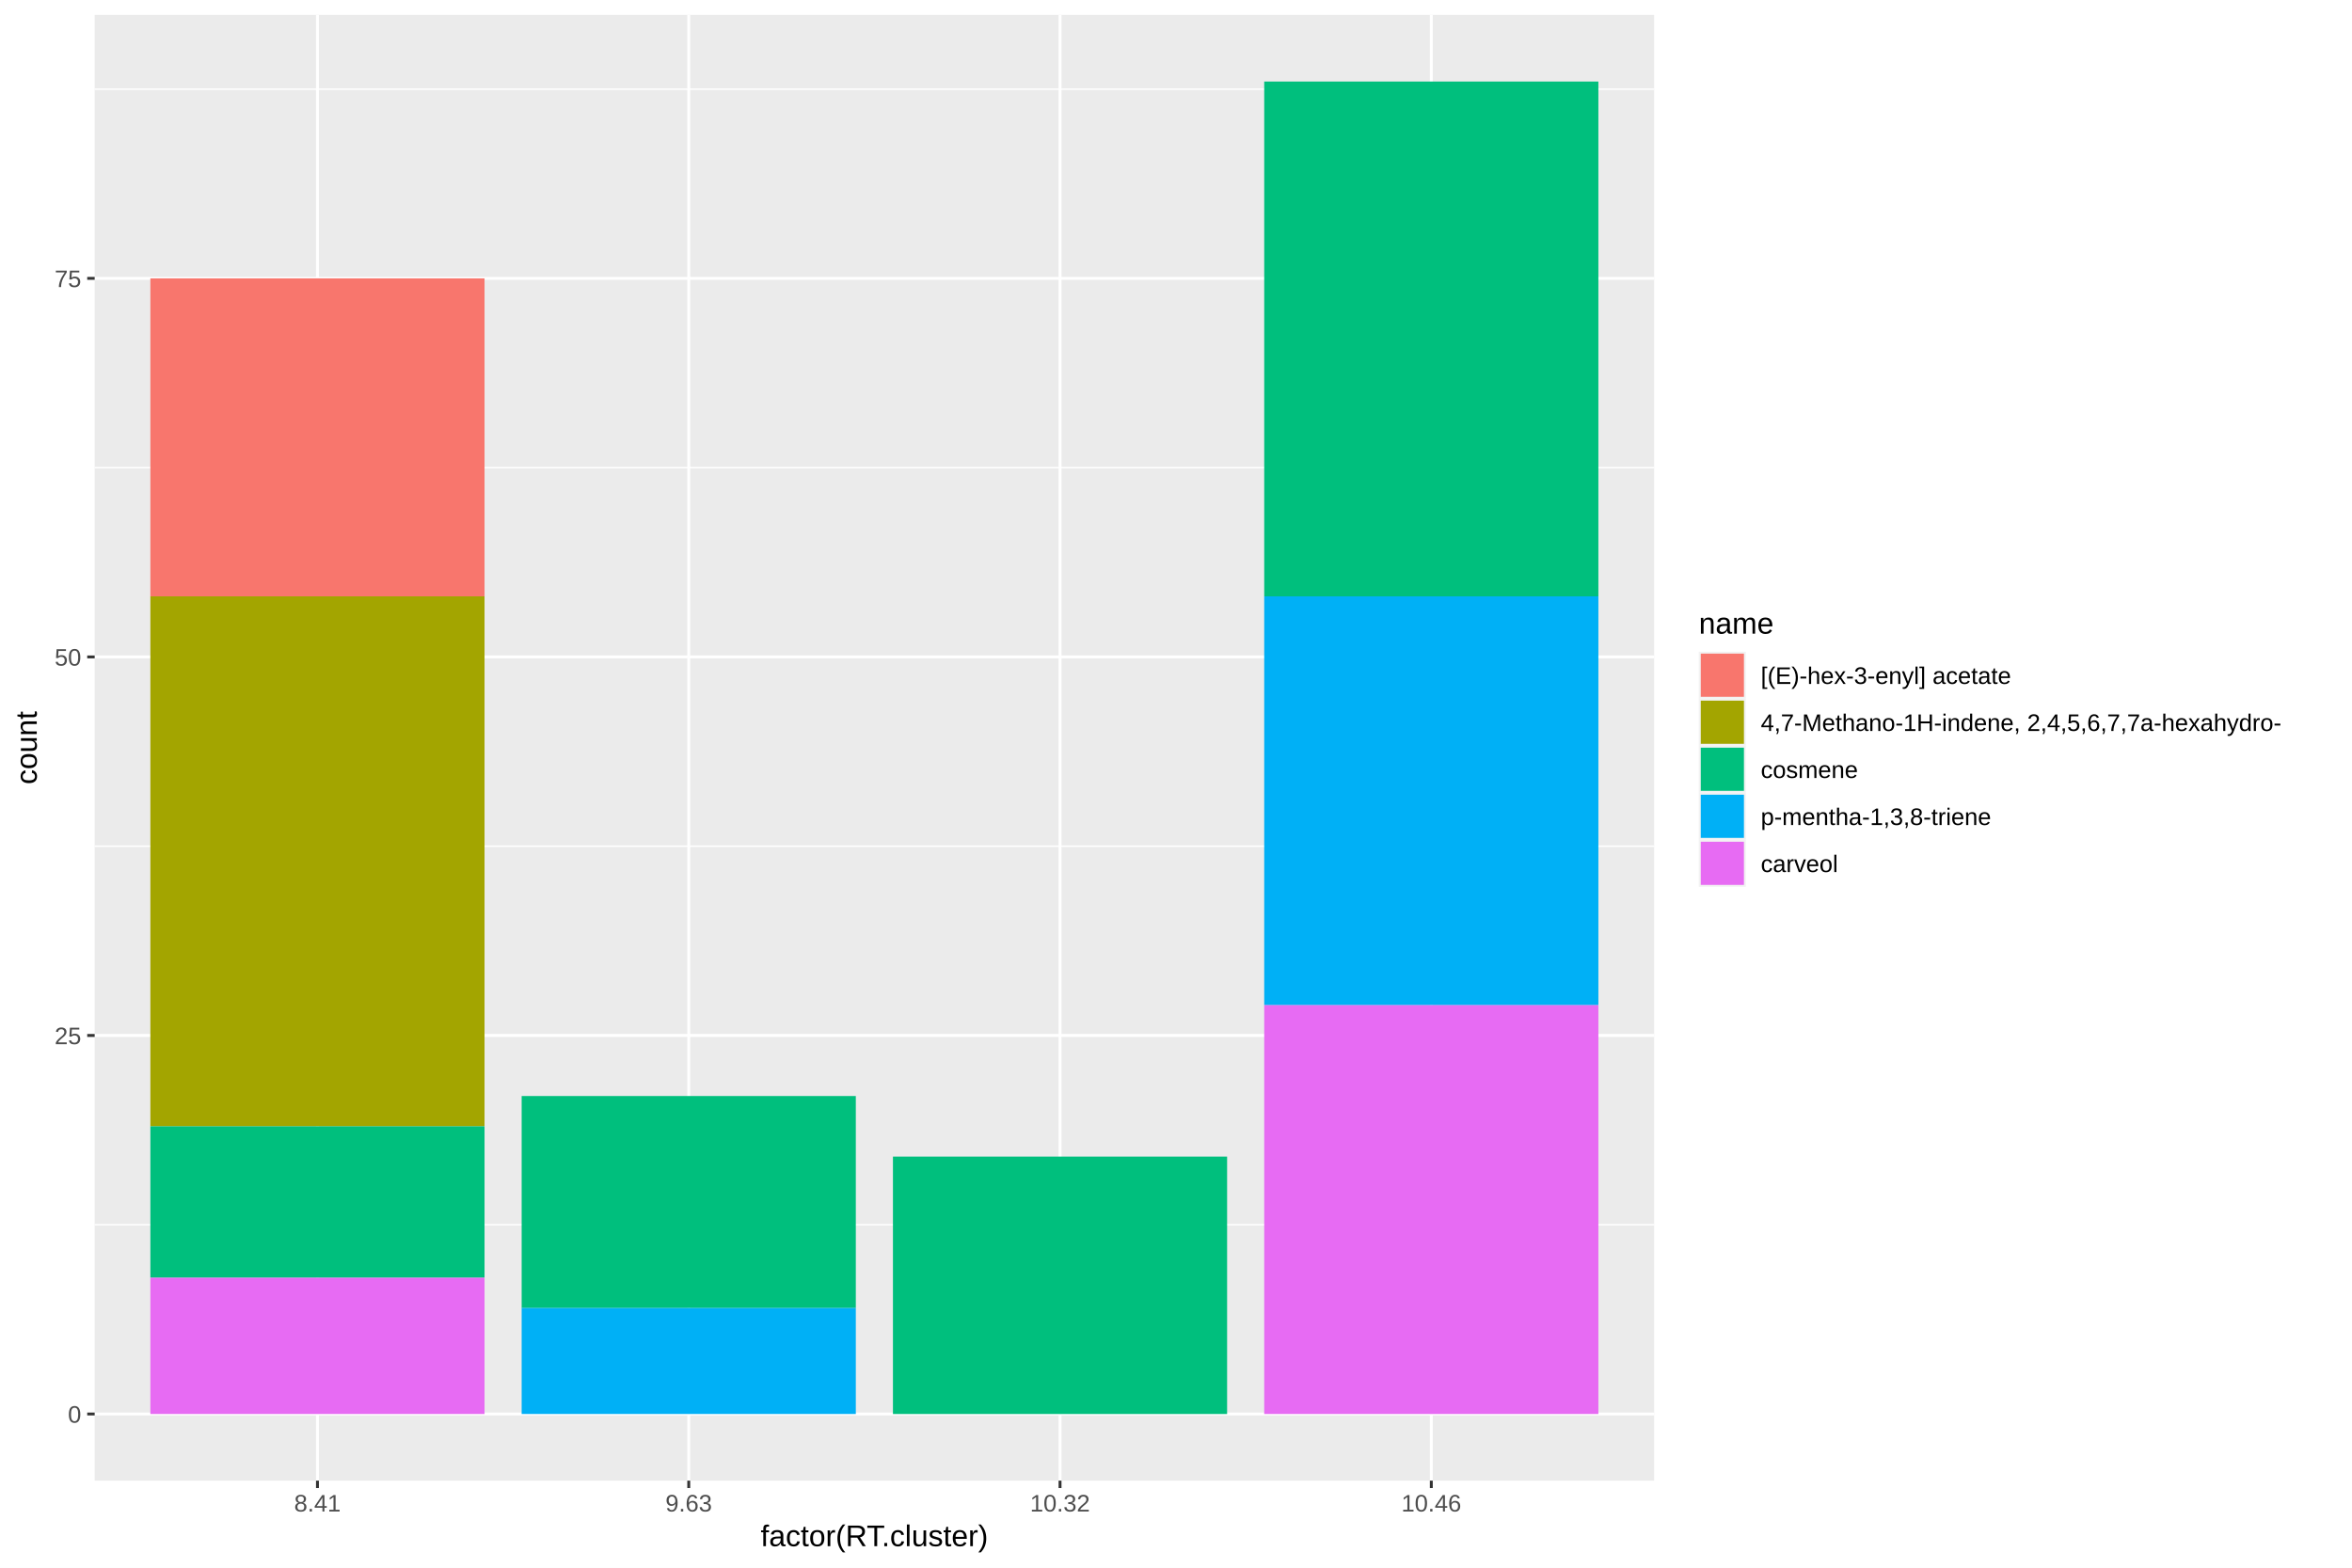
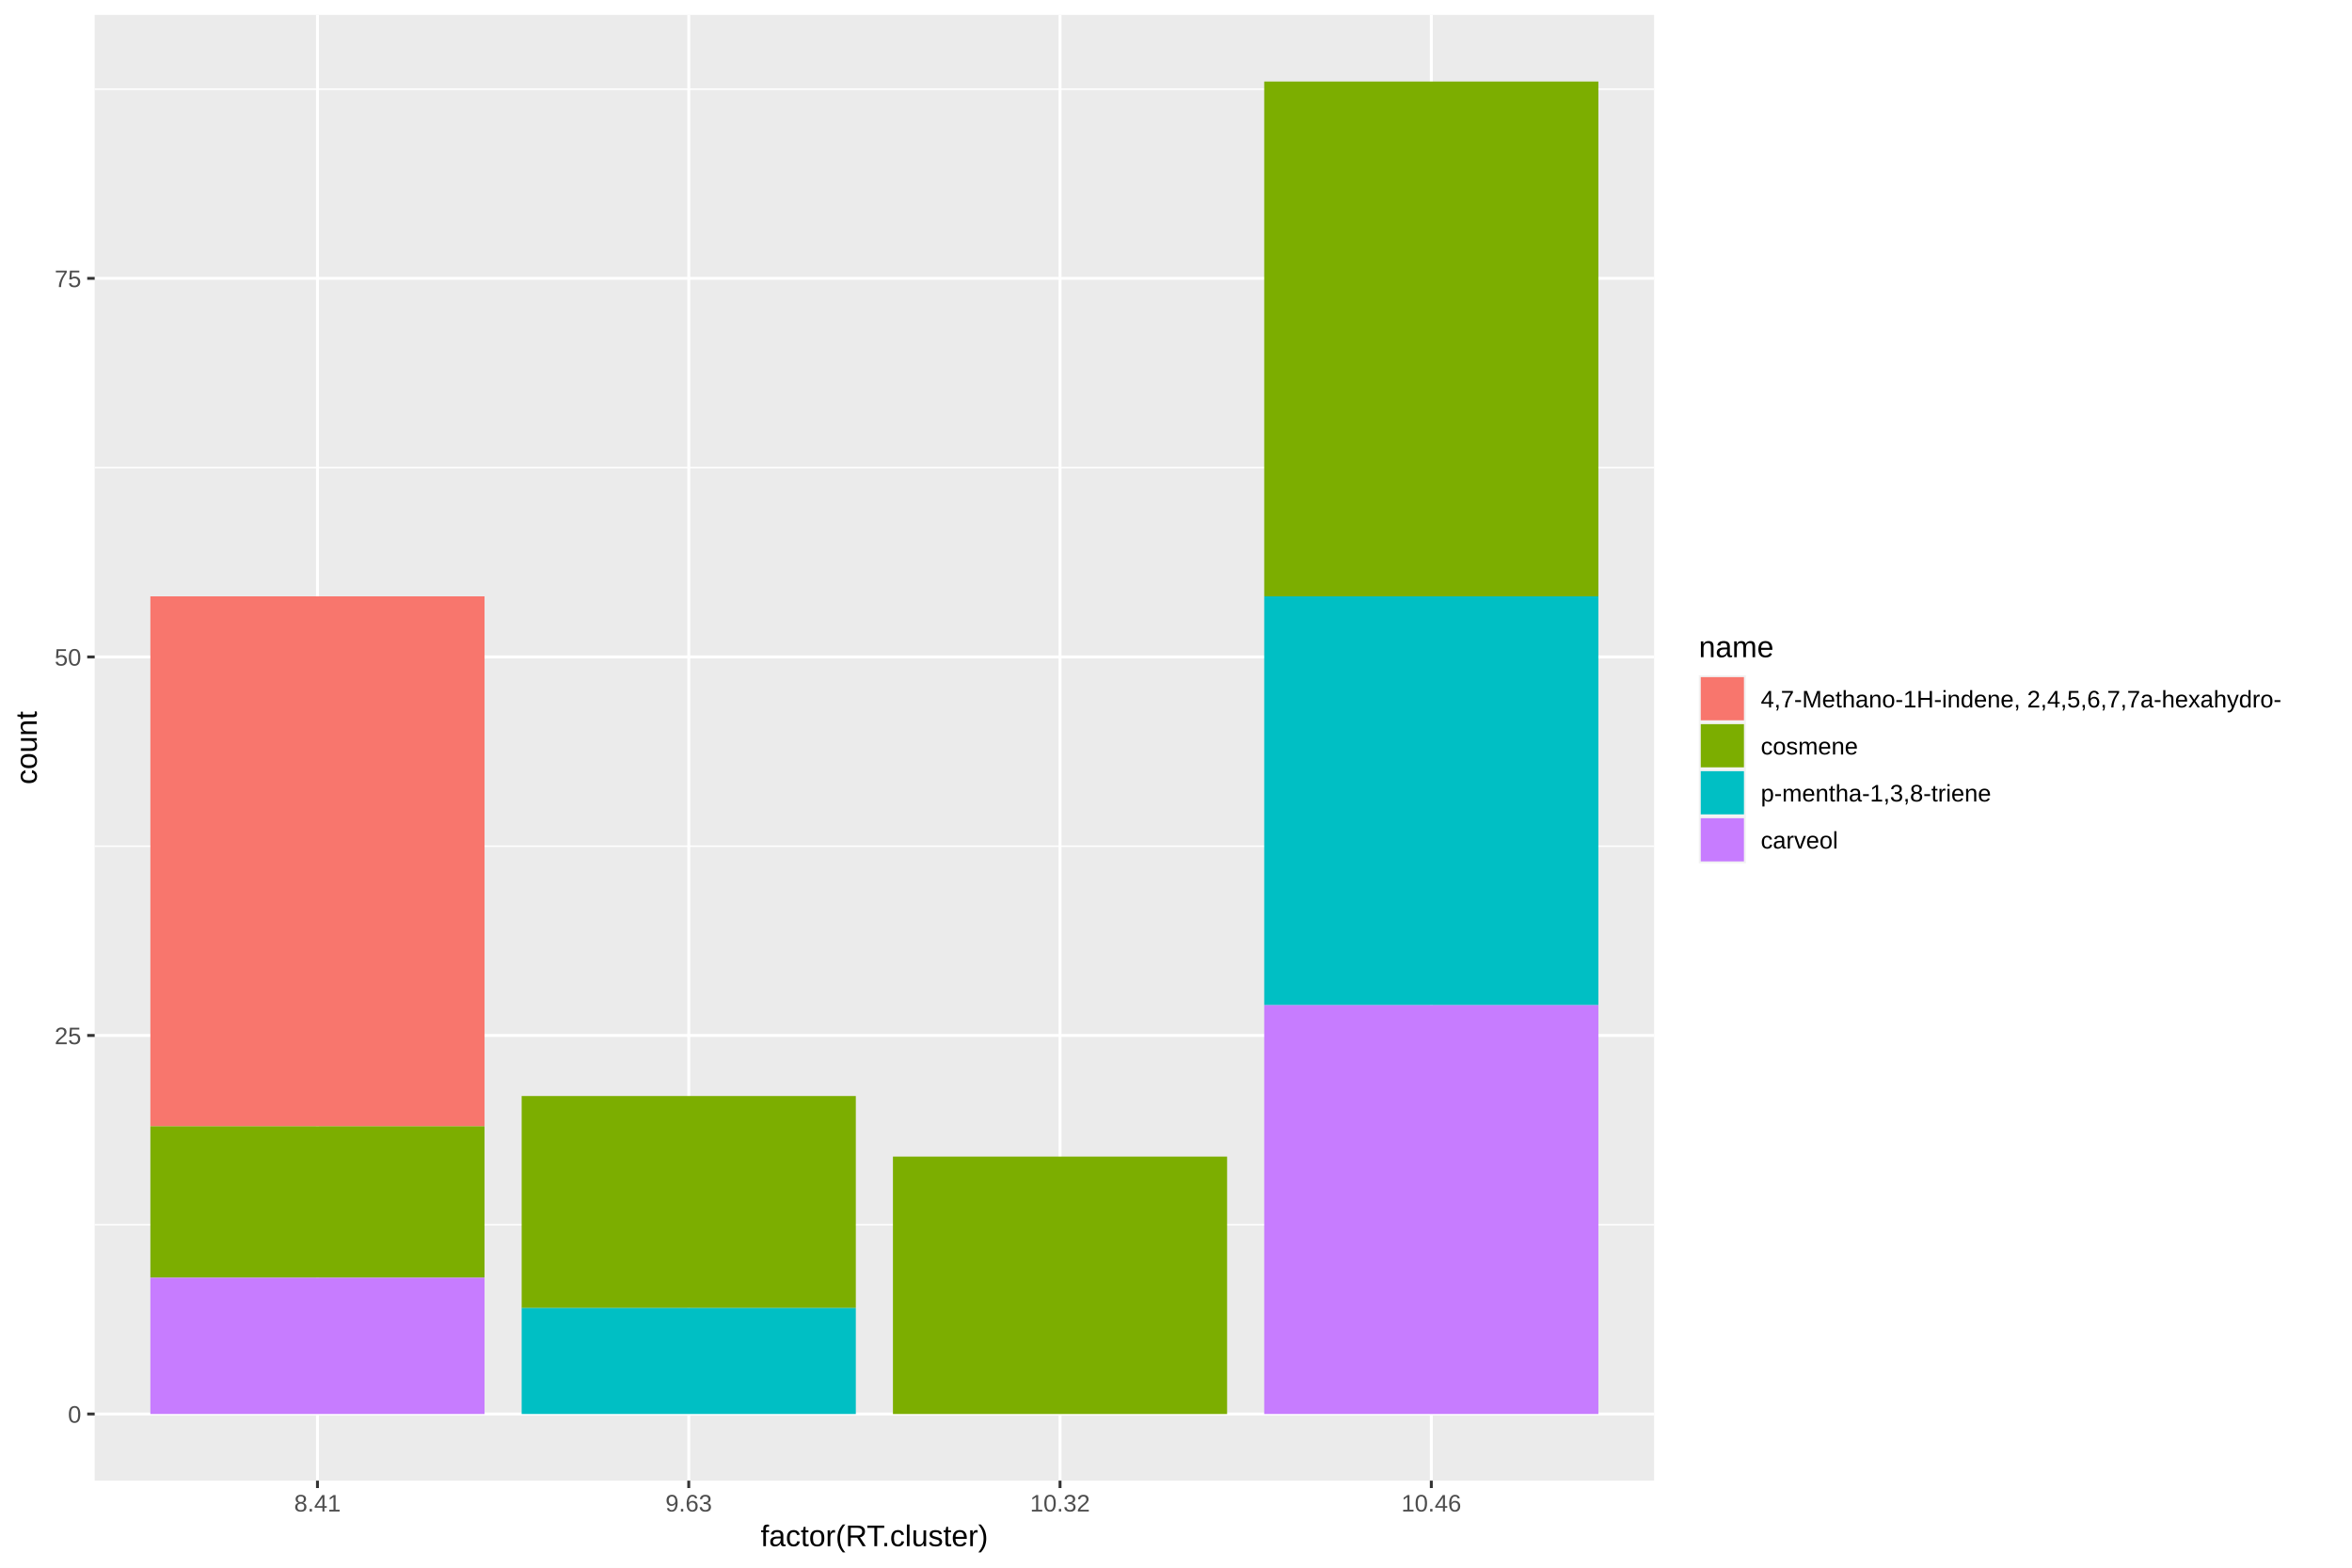
<svg xmlns="http://www.w3.org/2000/svg" class="svglite" width="864.00pt" height="576.00pt" viewBox="0 0 864.00 576.00">
  <defs>
    <style type="text/css">
    .svglite line, .svglite polyline, .svglite polygon, .svglite path, .svglite rect, .svglite circle {
      fill: none;
      stroke: #000000;
      stroke-linecap: round;
      stroke-linejoin: round;
      stroke-miterlimit: 10.00;
    }
    .svglite text {
      white-space: pre;
    }
  </style>
  </defs>
  <rect width="100%" height="100%" style="stroke: none; fill: #FFFFFF;" />
  <defs>
    <clipPath id="cpMC4wMHw4NjQuMDB8MC4wMHw1NzYuMDA=">
      <rect x="0.00" y="0.00" width="864.00" height="576.00" />
    </clipPath>
  </defs>
  <g clip-path="url(#cpMC4wMHw4NjQuMDB8MC4wMHw1NzYuMDA=)">
    <rect x="-0" y="0.00" width="864.00" height="576.00" style="stroke-width: 1.07; stroke: #FFFFFF; fill: #FFFFFF;" />
  </g>
  <defs>
    <clipPath id="cpMzQuNzh8NjA3LjYzfDUuNDh8NTQ0LjAx">
      <rect x="34.78" y="5.48" width="572.85" height="538.53" />
    </clipPath>
  </defs>
  <g clip-path="url(#cpMzQuNzh8NjA3LjYzfDUuNDh8NTQ0LjAx)">
    <rect x="34.78" y="5.48" width="572.85" height="538.53" style="stroke-width: 1.07; stroke: none; fill: #EBEBEB;" />
    <polyline points="34.78,449.99 607.63,449.99 " style="stroke-width: 0.53; stroke: #FFFFFF; stroke-linecap: butt;" />
    <polyline points="34.78,310.91 607.63,310.91 " style="stroke-width: 0.53; stroke: #FFFFFF; stroke-linecap: butt;" />
    <polyline points="34.78,171.82 607.63,171.82 " style="stroke-width: 0.53; stroke: #FFFFFF; stroke-linecap: butt;" />
    <polyline points="34.78,32.74 607.63,32.74 " style="stroke-width: 0.53; stroke: #FFFFFF; stroke-linecap: butt;" />
    <polyline points="34.78,519.53 607.63,519.53 " style="stroke-width: 1.07; stroke: #FFFFFF; stroke-linecap: butt;" />
    <polyline points="34.78,380.45 607.63,380.45 " style="stroke-width: 1.07; stroke: #FFFFFF; stroke-linecap: butt;" />
    <polyline points="34.78,241.37 607.63,241.37 " style="stroke-width: 1.07; stroke: #FFFFFF; stroke-linecap: butt;" />
    <polyline points="34.78,102.28 607.63,102.28 " style="stroke-width: 1.07; stroke: #FFFFFF; stroke-linecap: butt;" />
    <polyline points="116.62,544.01 116.62,5.48 " style="stroke-width: 1.07; stroke: #FFFFFF; stroke-linecap: butt;" />
    <polyline points="253.01,544.01 253.01,5.48 " style="stroke-width: 1.07; stroke: #FFFFFF; stroke-linecap: butt;" />
    <polyline points="389.40,544.01 389.40,5.48 " style="stroke-width: 1.07; stroke: #FFFFFF; stroke-linecap: butt;" />
    <polyline points="525.79,544.01 525.79,5.48 " style="stroke-width: 1.07; stroke: #FFFFFF; stroke-linecap: butt;" />
-     <rect x="55.24" y="102.28" width="122.75" height="116.83" style="stroke-width: 1.07; stroke: none; stroke-linecap: butt; stroke-linejoin: miter; fill: #F8766D;" />
-     <rect x="55.24" y="219.11" width="122.75" height="194.72" style="stroke-width: 1.07; stroke: none; stroke-linecap: butt; stroke-linejoin: miter; fill: #A3A500;" />
-     <rect x="55.24" y="413.83" width="122.75" height="55.63" style="stroke-width: 1.07; stroke: none; stroke-linecap: butt; stroke-linejoin: miter; fill: #00BF7D;" />
-     <rect x="55.24" y="469.46" width="122.75" height="50.07" style="stroke-width: 1.07; stroke: none; stroke-linecap: butt; stroke-linejoin: miter; fill: #E76BF3;" />
-     <rect x="191.63" y="402.70" width="122.75" height="77.89" style="stroke-width: 1.07; stroke: none; stroke-linecap: butt; stroke-linejoin: miter; fill: #00BF7D;" />
-     <rect x="191.63" y="480.59" width="122.75" height="38.94" style="stroke-width: 1.07; stroke: none; stroke-linecap: butt; stroke-linejoin: miter; fill: #00B0F6;" />
-     <rect x="328.02" y="424.96" width="122.75" height="94.58" style="stroke-width: 1.07; stroke: none; stroke-linecap: butt; stroke-linejoin: miter; fill: #00BF7D;" />
-     <rect x="464.41" y="29.96" width="122.75" height="189.15" style="stroke-width: 1.07; stroke: none; stroke-linecap: butt; stroke-linejoin: miter; fill: #00BF7D;" />
-     <rect x="464.41" y="219.11" width="122.75" height="150.21" style="stroke-width: 1.07; stroke: none; stroke-linecap: butt; stroke-linejoin: miter; fill: #00B0F6;" />
-     <rect x="464.41" y="369.32" width="122.75" height="150.21" style="stroke-width: 1.07; stroke: none; stroke-linecap: butt; stroke-linejoin: miter; fill: #E76BF3;" />
+     <rect x="55.24" y="219.11" width="122.75" height="194.72" style="stroke-width: 1.07; stroke: none; stroke-linecap: butt; stroke-linejoin: miter; fill: #F8766D;" />
+     <rect x="55.24" y="413.83" width="122.75" height="55.63" style="stroke-width: 1.07; stroke: none; stroke-linecap: butt; stroke-linejoin: miter; fill: #7CAE00;" />
+     <rect x="55.24" y="469.46" width="122.75" height="50.07" style="stroke-width: 1.07; stroke: none; stroke-linecap: butt; stroke-linejoin: miter; fill: #C77CFF;" />
+     <rect x="191.63" y="402.70" width="122.75" height="77.89" style="stroke-width: 1.07; stroke: none; stroke-linecap: butt; stroke-linejoin: miter; fill: #7CAE00;" />
+     <rect x="191.63" y="480.59" width="122.75" height="38.94" style="stroke-width: 1.07; stroke: none; stroke-linecap: butt; stroke-linejoin: miter; fill: #00BFC4;" />
+     <rect x="328.02" y="424.96" width="122.75" height="94.58" style="stroke-width: 1.07; stroke: none; stroke-linecap: butt; stroke-linejoin: miter; fill: #7CAE00;" />
+     <rect x="464.41" y="29.96" width="122.75" height="189.15" style="stroke-width: 1.07; stroke: none; stroke-linecap: butt; stroke-linejoin: miter; fill: #7CAE00;" />
+     <rect x="464.41" y="219.11" width="122.75" height="150.21" style="stroke-width: 1.07; stroke: none; stroke-linecap: butt; stroke-linejoin: miter; fill: #00BFC4;" />
+     <rect x="464.41" y="369.32" width="122.75" height="150.21" style="stroke-width: 1.07; stroke: none; stroke-linecap: butt; stroke-linejoin: miter; fill: #C77CFF;" />
  </g>
  <g clip-path="url(#cpMC4wMHw4NjQuMDB8MC4wMHw1NzYuMDA=)">
    <text x="29.85" y="522.74" text-anchor="end" style="font-size: 8.80px;fill: #4D4D4D; font-family: &quot;Arial&quot;;">0</text>
    <text x="29.85" y="383.66" text-anchor="end" style="font-size: 8.80px;fill: #4D4D4D; font-family: &quot;Arial&quot;;">25</text>
    <text x="29.85" y="244.57" text-anchor="end" style="font-size: 8.80px;fill: #4D4D4D; font-family: &quot;Arial&quot;;">50</text>
    <text x="29.85" y="105.49" text-anchor="end" style="font-size: 8.80px;fill: #4D4D4D; font-family: &quot;Arial&quot;;">75</text>
    <polyline points="32.04,519.53 34.78,519.53 " style="stroke-width: 1.07; stroke: #333333; stroke-linecap: butt;" />
    <polyline points="32.04,380.45 34.78,380.45 " style="stroke-width: 1.07; stroke: #333333; stroke-linecap: butt;" />
    <polyline points="32.04,241.37 34.78,241.37 " style="stroke-width: 1.07; stroke: #333333; stroke-linecap: butt;" />
    <polyline points="32.04,102.28 34.78,102.28 " style="stroke-width: 1.07; stroke: #333333; stroke-linecap: butt;" />
    <polyline points="116.62,546.75 116.62,544.01 " style="stroke-width: 1.07; stroke: #333333; stroke-linecap: butt;" />
    <polyline points="253.01,546.75 253.01,544.01 " style="stroke-width: 1.07; stroke: #333333; stroke-linecap: butt;" />
    <polyline points="389.40,546.75 389.40,544.01 " style="stroke-width: 1.07; stroke: #333333; stroke-linecap: butt;" />
    <polyline points="525.79,546.75 525.79,544.01 " style="stroke-width: 1.07; stroke: #333333; stroke-linecap: butt;" />
    <text x="116.62" y="555.36" text-anchor="middle" style="font-size: 8.80px;fill: #4D4D4D; font-family: &quot;Arial&quot;;">8.41</text>
    <text x="253.01" y="555.36" text-anchor="middle" style="font-size: 8.80px;fill: #4D4D4D; font-family: &quot;Arial&quot;;">9.63</text>
    <text x="389.40" y="555.36" text-anchor="middle" style="font-size: 8.80px;fill: #4D4D4D; font-family: &quot;Arial&quot;;">10.32</text>
    <text x="525.79" y="555.36" text-anchor="middle" style="font-size: 8.80px;fill: #4D4D4D; font-family: &quot;Arial&quot;;">10.46</text>
    <text x="321.20" y="568.10" text-anchor="middle" style="font-size: 11.00px; font-family: &quot;Arial&quot;;">factor(RT.cluster)</text>
    <text transform="translate(13.50,274.75) rotate(-90)" text-anchor="middle" style="font-size: 11.00px; font-family: &quot;Arial&quot;;">count</text>
-     <rect x="618.59" y="218.17" width="239.94" height="113.16" style="stroke-width: 1.07; stroke: none; fill: #FFFFFF;" />
-     <text x="624.06" y="232.82" style="font-size: 11.00px; font-family: &quot;Arial&quot;;">name</text>
-     <rect x="624.06" y="239.45" width="17.28" height="17.28" style="stroke-width: 1.07; stroke: none; fill: #F2F2F2;" />
-     <rect x="624.77" y="240.15" width="15.86" height="15.86" style="stroke-width: 1.07; stroke: none; stroke-linecap: butt; stroke-linejoin: miter; fill: #F8766D;" />
-     <rect x="624.06" y="256.73" width="17.28" height="17.28" style="stroke-width: 1.07; stroke: none; fill: #F2F2F2;" />
-     <rect x="624.77" y="257.43" width="15.86" height="15.86" style="stroke-width: 1.07; stroke: none; stroke-linecap: butt; stroke-linejoin: miter; fill: #A3A500;" />
-     <rect x="624.06" y="274.01" width="17.28" height="17.28" style="stroke-width: 1.07; stroke: none; fill: #F2F2F2;" />
-     <rect x="624.77" y="274.71" width="15.86" height="15.86" style="stroke-width: 1.07; stroke: none; stroke-linecap: butt; stroke-linejoin: miter; fill: #00BF7D;" />
-     <rect x="624.06" y="291.29" width="17.28" height="17.28" style="stroke-width: 1.07; stroke: none; fill: #F2F2F2;" />
-     <rect x="624.77" y="291.99" width="15.86" height="15.86" style="stroke-width: 1.07; stroke: none; stroke-linecap: butt; stroke-linejoin: miter; fill: #00B0F6;" />
-     <rect x="624.06" y="308.57" width="17.28" height="17.28" style="stroke-width: 1.07; stroke: none; fill: #F2F2F2;" />
-     <rect x="624.77" y="309.27" width="15.86" height="15.86" style="stroke-width: 1.07; stroke: none; stroke-linecap: butt; stroke-linejoin: miter; fill: #E76BF3;" />
-     <text x="646.82" y="251.29" style="font-size: 8.80px; font-family: &quot;Arial&quot;;">[(E)-hex-3-enyl] acetate</text>
-     <text x="646.82" y="268.57" style="font-size: 8.80px; font-family: &quot;Arial&quot;;">4,7-Methano-1H-indene, 2,4,5,6,7,7a-hexahydro-</text>
-     <text x="646.82" y="285.85" style="font-size: 8.80px; font-family: &quot;Arial&quot;;">cosmene</text>
-     <text x="646.82" y="303.13" style="font-size: 8.80px; font-family: &quot;Arial&quot;;">p-mentha-1,3,8-triene</text>
-     <text x="646.82" y="320.41" style="font-size: 8.80px; font-family: &quot;Arial&quot;;">carveol</text>
+     <rect x="618.59" y="226.81" width="239.94" height="95.88" style="stroke-width: 1.07; stroke: none; fill: #FFFFFF;" />
+     <text x="624.06" y="241.46" style="font-size: 11.00px; font-family: &quot;Arial&quot;;">name</text>
+     <rect x="624.06" y="248.09" width="17.28" height="17.28" style="stroke-width: 1.07; stroke: none; fill: #F2F2F2;" />
+     <rect x="624.77" y="248.79" width="15.86" height="15.86" style="stroke-width: 1.07; stroke: none; stroke-linecap: butt; stroke-linejoin: miter; fill: #F8766D;" />
+     <rect x="624.06" y="265.37" width="17.28" height="17.28" style="stroke-width: 1.07; stroke: none; fill: #F2F2F2;" />
+     <rect x="624.77" y="266.07" width="15.86" height="15.86" style="stroke-width: 1.07; stroke: none; stroke-linecap: butt; stroke-linejoin: miter; fill: #7CAE00;" />
+     <rect x="624.06" y="282.65" width="17.28" height="17.28" style="stroke-width: 1.07; stroke: none; fill: #F2F2F2;" />
+     <rect x="624.77" y="283.35" width="15.86" height="15.86" style="stroke-width: 1.07; stroke: none; stroke-linecap: butt; stroke-linejoin: miter; fill: #00BFC4;" />
+     <rect x="624.06" y="299.93" width="17.28" height="17.28" style="stroke-width: 1.07; stroke: none; fill: #F2F2F2;" />
+     <rect x="624.77" y="300.63" width="15.86" height="15.86" style="stroke-width: 1.07; stroke: none; stroke-linecap: butt; stroke-linejoin: miter; fill: #C77CFF;" />
+     <text x="646.82" y="259.93" style="font-size: 8.80px; font-family: &quot;Arial&quot;;">4,7-Methano-1H-indene, 2,4,5,6,7,7a-hexahydro-</text>
+     <text x="646.82" y="277.21" style="font-size: 8.80px; font-family: &quot;Arial&quot;;">cosmene</text>
+     <text x="646.82" y="294.49" style="font-size: 8.80px; font-family: &quot;Arial&quot;;">p-mentha-1,3,8-triene</text>
+     <text x="646.82" y="311.77" style="font-size: 8.80px; font-family: &quot;Arial&quot;;">carveol</text>
  </g>
</svg>
